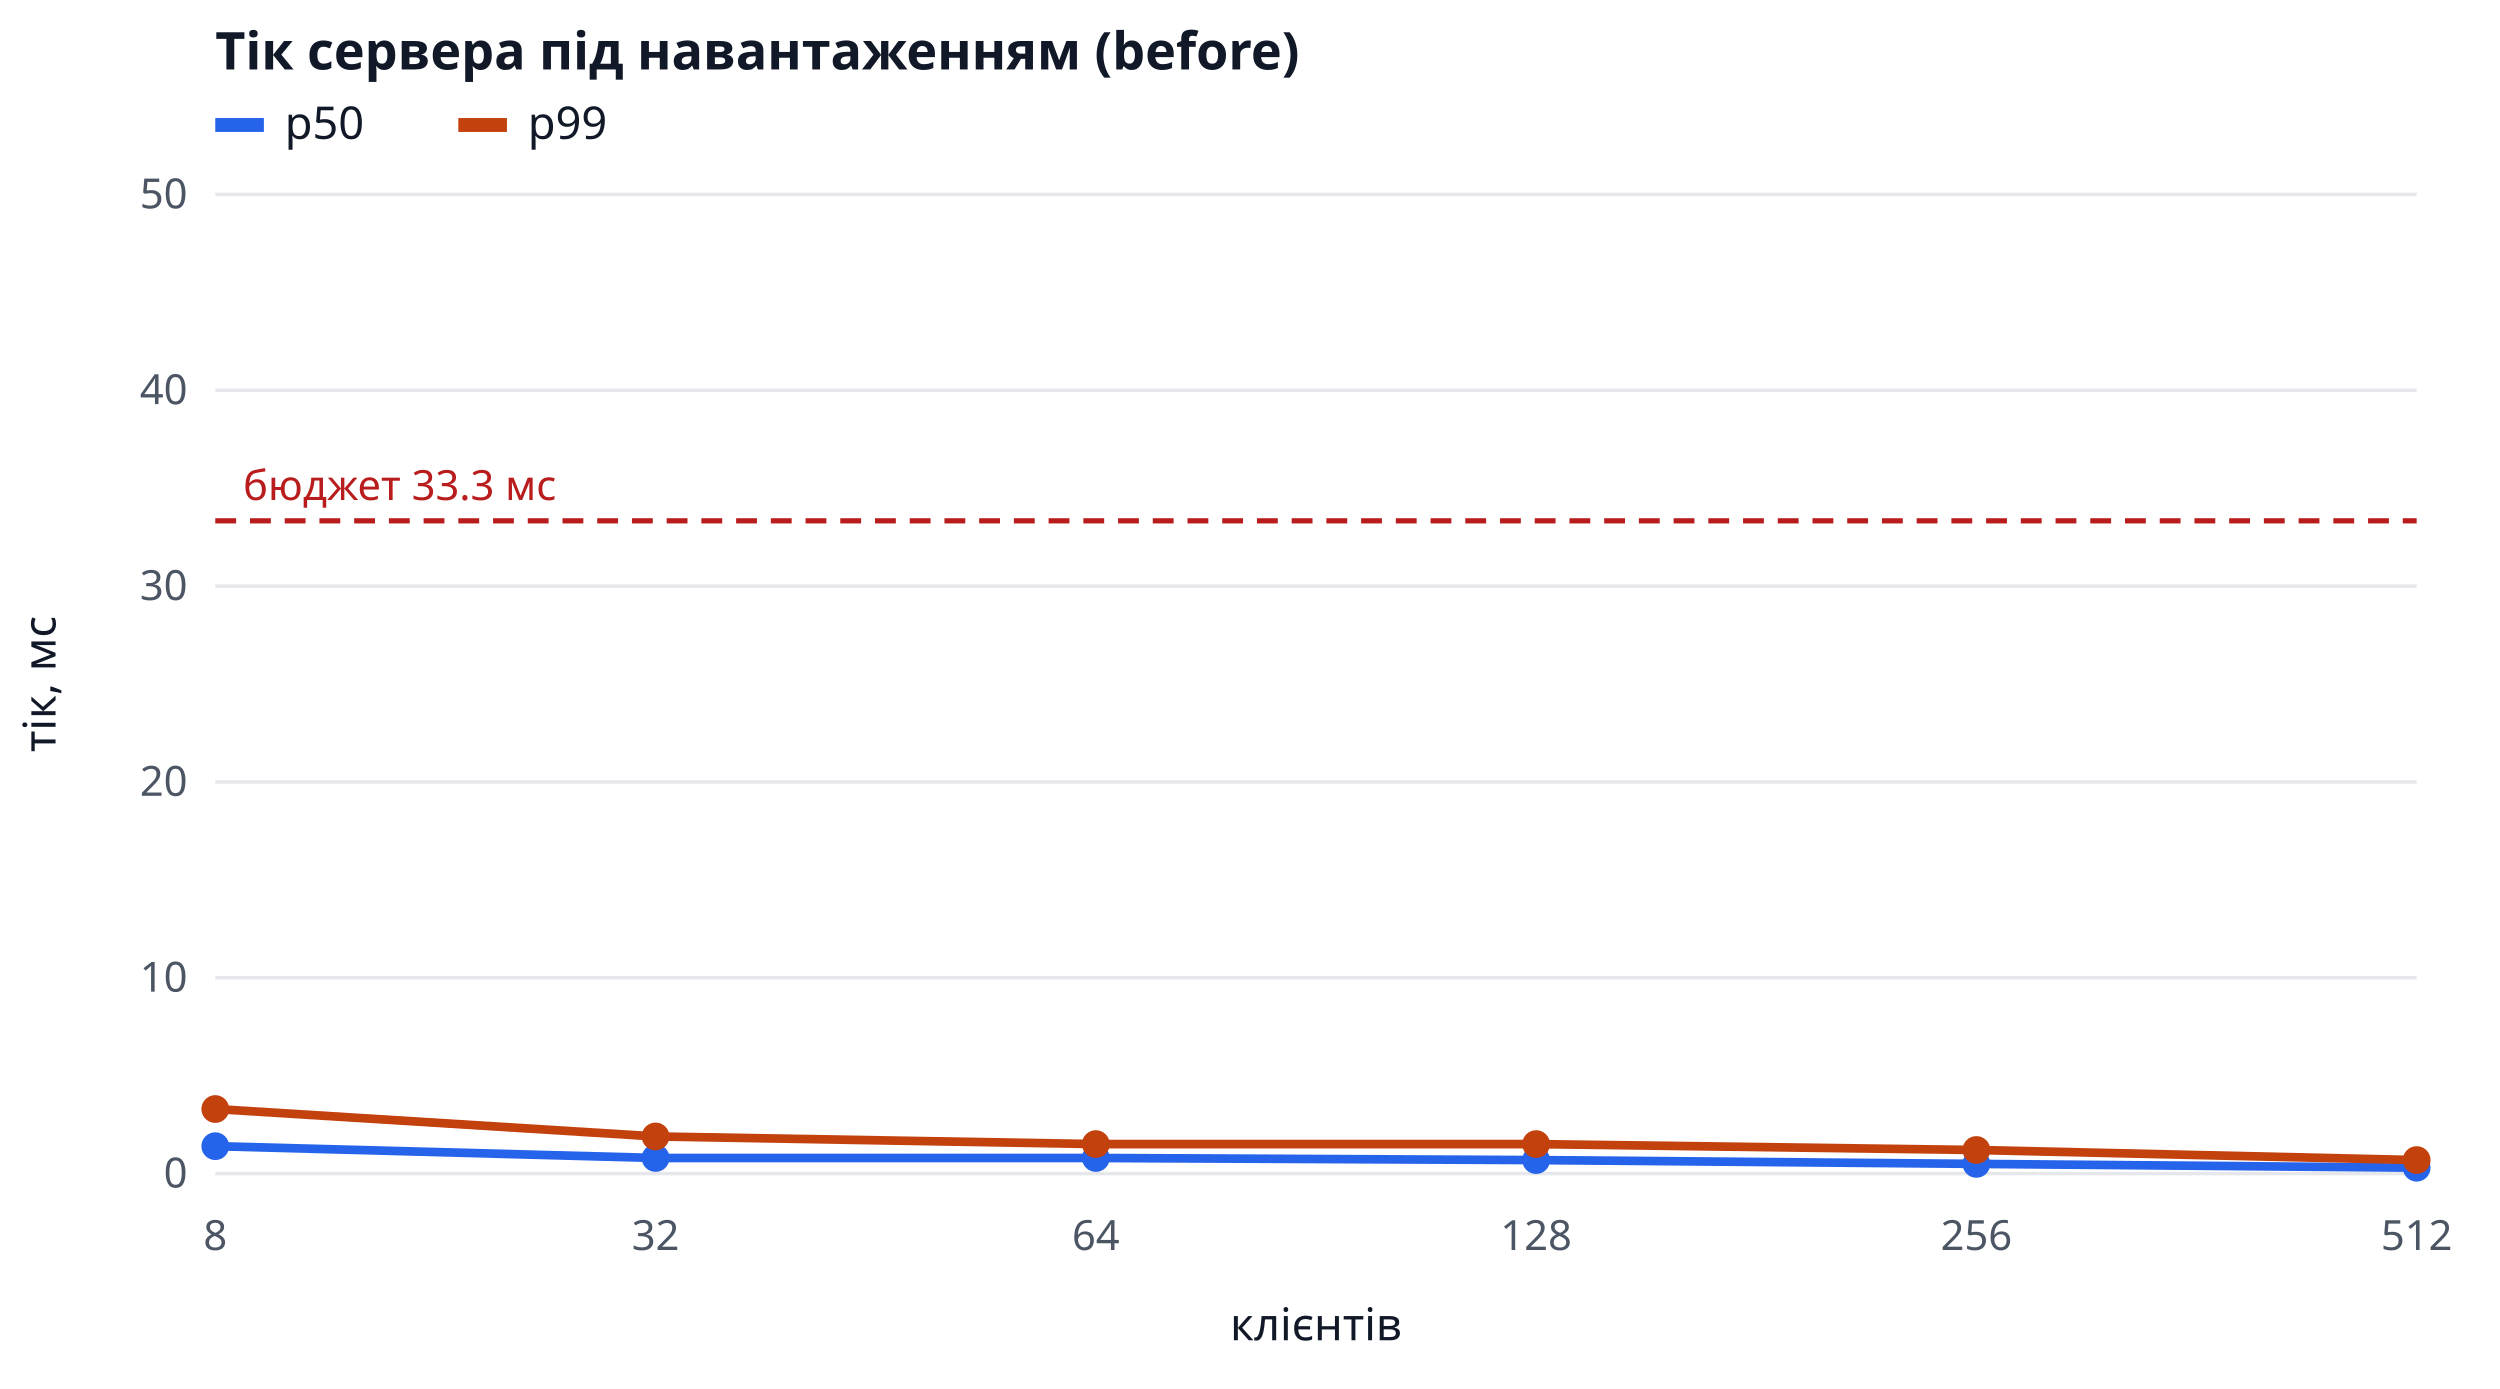
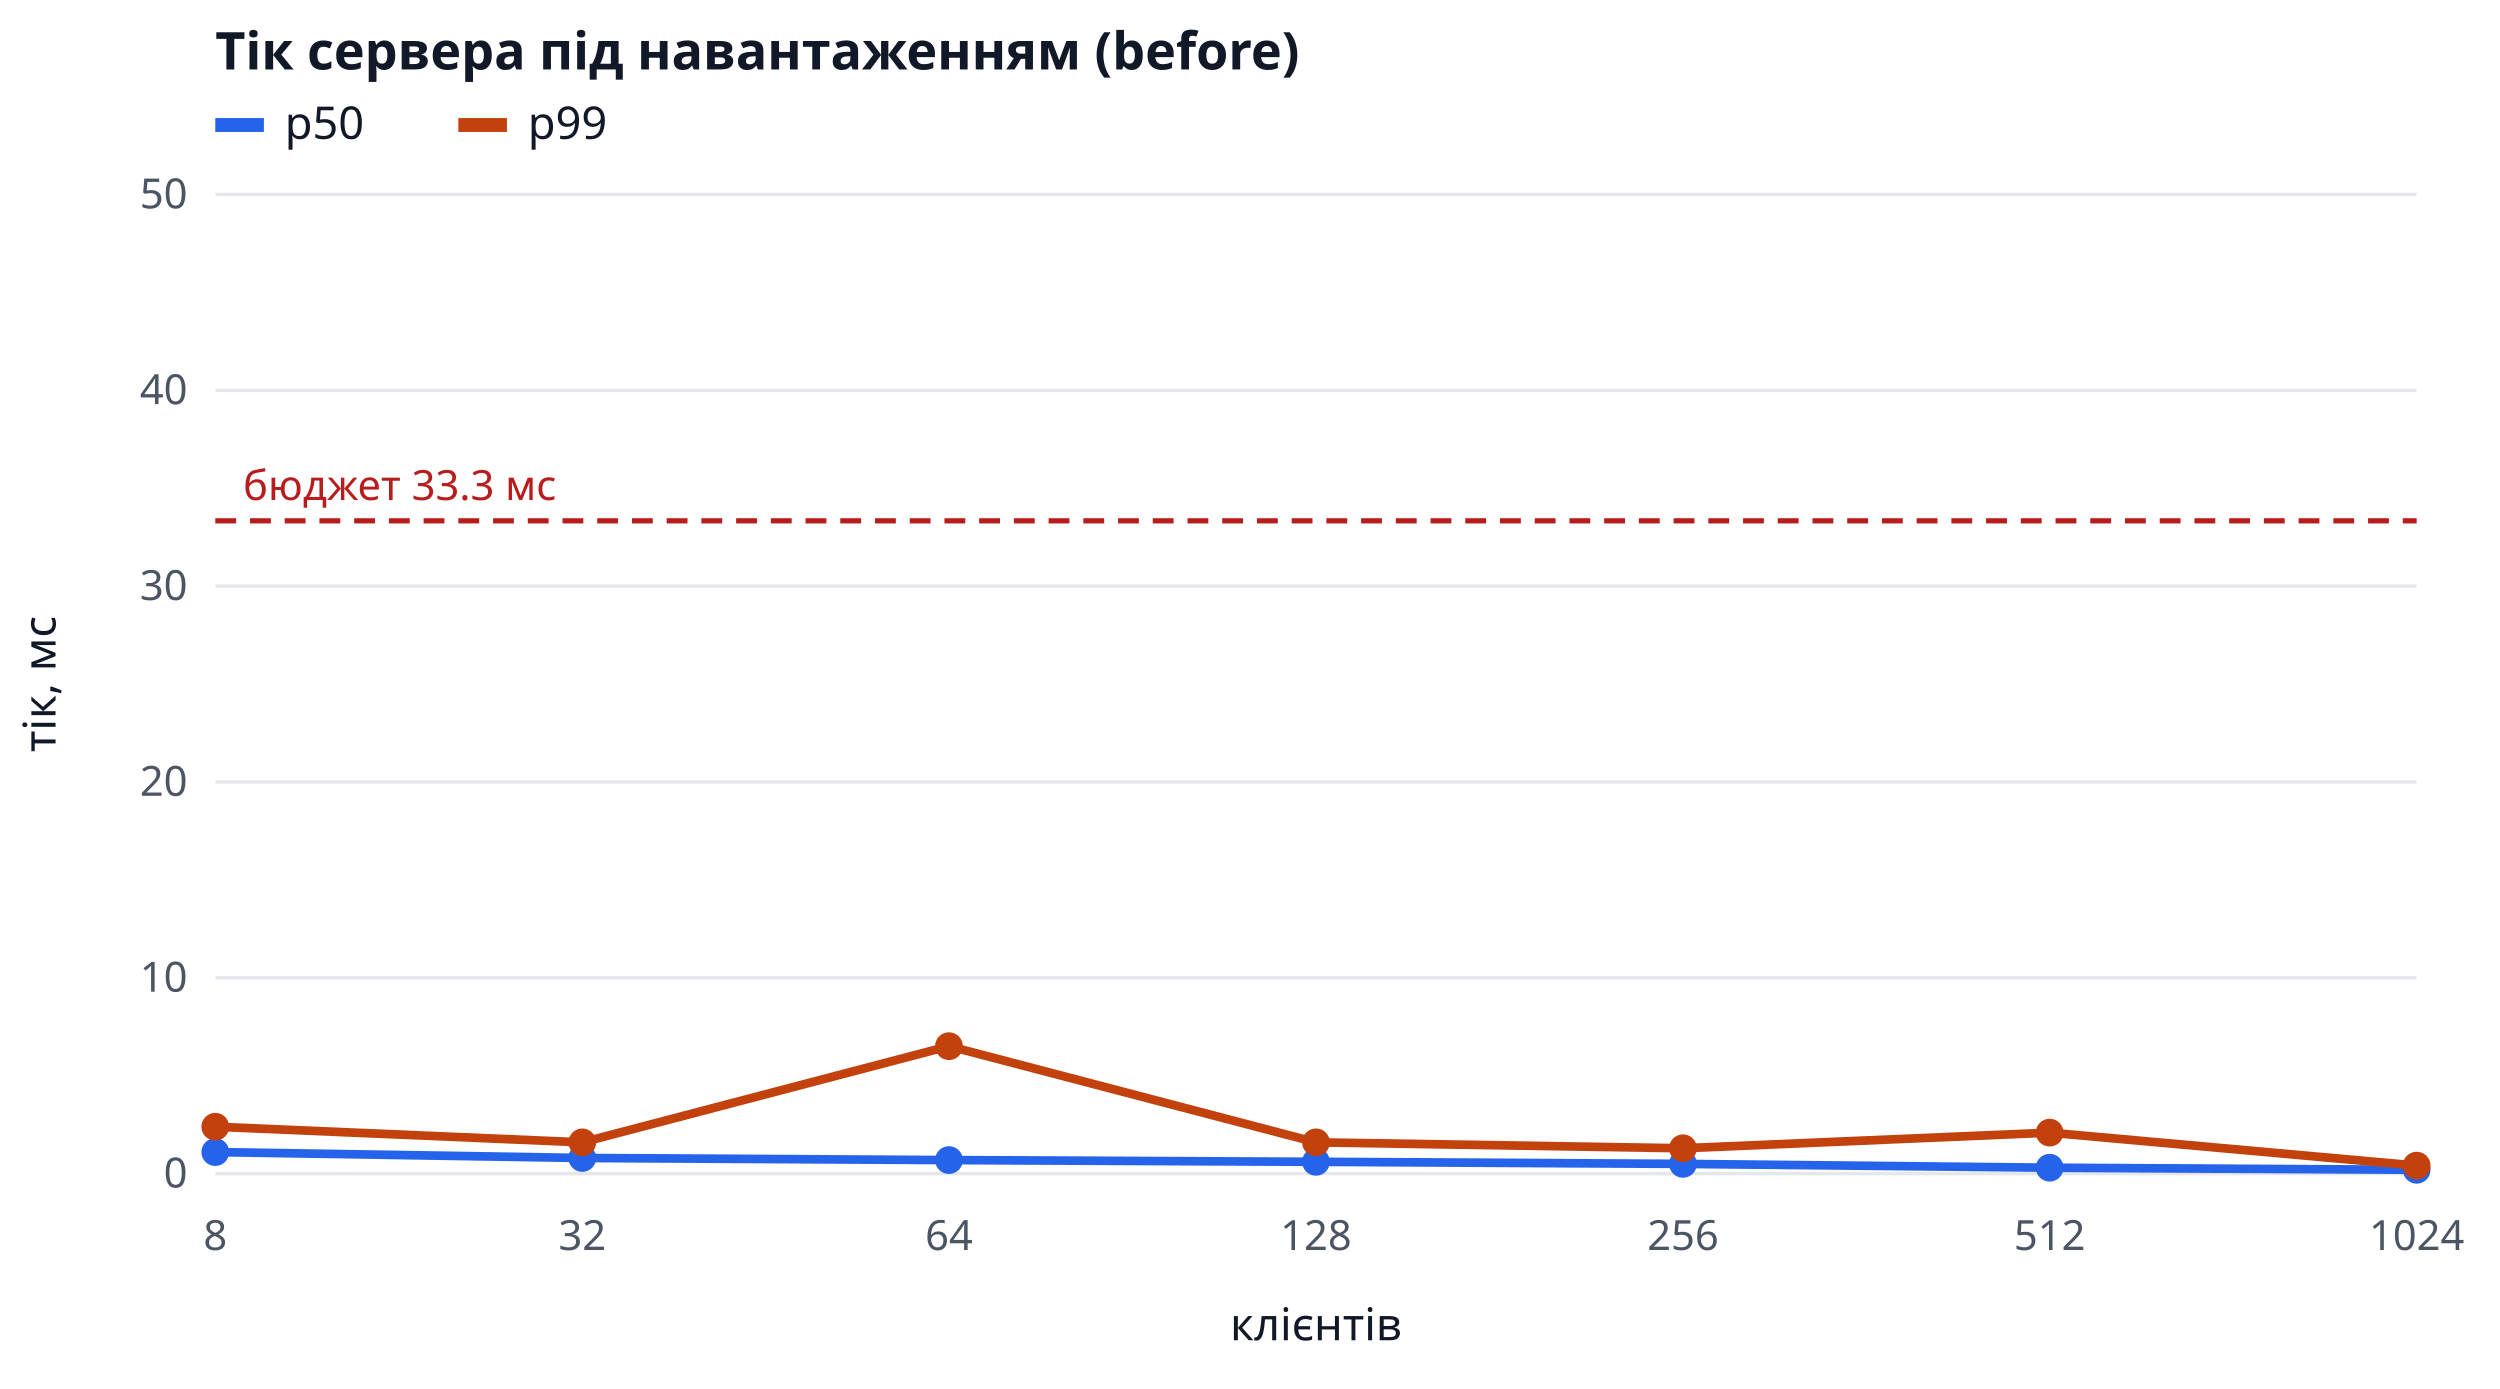
<svg xmlns="http://www.w3.org/2000/svg" viewBox="0 0 720 400" width="720" height="400" font-family="system-ui, sans-serif" role="img" aria-labelledby="t d">
  <rect width="720" height="400" fill="#ffffff" />
  <text x="62" y="20" font-size="15" font-weight="600" fill="#111827">Тік сервера під навантаженням (before)</text>
  <rect x="62" y="34" width="14" height="4" fill="#2563eb" />
  <text x="82" y="40" font-size="13" fill="#111827">p50</text>
  <rect x="132" y="34" width="14" height="4" fill="#c2410c" />
  <text x="152" y="40" font-size="13" fill="#111827">p99</text>
  <line x1="62" x2="696" y1="338.0" y2="338.0" stroke="#e5e7eb" />
  <text x="54" y="342.0" text-anchor="end" font-size="12" fill="#4b5563">0</text>
  <line x1="62" x2="696" y1="281.6" y2="281.6" stroke="#e5e7eb" />
  <text x="54" y="285.6" text-anchor="end" font-size="12" fill="#4b5563">10</text>
  <line x1="62" x2="696" y1="225.2" y2="225.2" stroke="#e5e7eb" />
  <text x="54" y="229.2" text-anchor="end" font-size="12" fill="#4b5563">20</text>
  <line x1="62" x2="696" y1="168.8" y2="168.8" stroke="#e5e7eb" />
  <text x="54" y="172.8" text-anchor="end" font-size="12" fill="#4b5563">30</text>
  <line x1="62" x2="696" y1="112.4" y2="112.4" stroke="#e5e7eb" />
  <text x="54" y="116.4" text-anchor="end" font-size="12" fill="#4b5563">40</text>
  <line x1="62" x2="696" y1="56.0" y2="56.0" stroke="#e5e7eb" />
  <text x="54" y="60.0" text-anchor="end" font-size="12" fill="#4b5563">50</text>
  <line x1="62" x2="696" y1="150.0" y2="150.0" stroke="#b91c1c" stroke-width="1.5" stroke-dasharray="6 4" />
  <text x="70" y="144.0" font-size="12" fill="#b91c1c">бюджет 33.3 мс</text>
-   <polyline fill="none" stroke="#2563eb" stroke-width="2.5" points="62.0,330.1 188.8,333.5 315.6,333.5 442.4,334.1 569.2,335.2 696.0,336.3" />
-   <circle cx="62.0" cy="330.1" r="4" fill="#2563eb" />
-   <circle cx="188.8" cy="333.5" r="4" fill="#2563eb" />
-   <circle cx="315.6" cy="333.5" r="4" fill="#2563eb" />
-   <circle cx="442.4" cy="334.1" r="4" fill="#2563eb" />
-   <circle cx="569.2" cy="335.2" r="4" fill="#2563eb" />
-   <circle cx="696.0" cy="336.3" r="4" fill="#2563eb" />
-   <polyline fill="none" stroke="#c2410c" stroke-width="2.5" points="62.0,319.4 188.8,327.3 315.6,329.5 442.4,329.5 569.2,331.2 696.0,334.1" />
-   <circle cx="62.0" cy="319.4" r="4" fill="#c2410c" />
-   <circle cx="188.8" cy="327.3" r="4" fill="#c2410c" />
-   <circle cx="315.6" cy="329.5" r="4" fill="#c2410c" />
-   <circle cx="442.4" cy="329.5" r="4" fill="#c2410c" />
-   <circle cx="569.2" cy="331.2" r="4" fill="#c2410c" />
-   <circle cx="696.0" cy="334.1" r="4" fill="#c2410c" />
+   <polyline fill="none" stroke="#2563eb" stroke-width="2.5" points="62.0,331.8 167.7,333.5 273.3,334.1 379.0,334.6 484.7,335.2 590.3,336.3 696.0,336.9" />
+   <circle cx="62.0" cy="331.8" r="4" fill="#2563eb" />
+   <circle cx="167.7" cy="333.5" r="4" fill="#2563eb" />
+   <circle cx="273.3" cy="334.1" r="4" fill="#2563eb" />
+   <circle cx="379.0" cy="334.6" r="4" fill="#2563eb" />
+   <circle cx="484.7" cy="335.2" r="4" fill="#2563eb" />
+   <circle cx="590.3" cy="336.3" r="4" fill="#2563eb" />
+   <circle cx="696.0" cy="336.9" r="4" fill="#2563eb" />
+   <polyline fill="none" stroke="#c2410c" stroke-width="2.5" points="62.0,324.5 167.7,329.0 273.3,301.3 379.0,329.0 484.7,330.7 590.3,326.2 696.0,335.7" />
+   <circle cx="62.0" cy="324.5" r="4" fill="#c2410c" />
+   <circle cx="167.7" cy="329.0" r="4" fill="#c2410c" />
+   <circle cx="273.3" cy="301.3" r="4" fill="#c2410c" />
+   <circle cx="379.0" cy="329.0" r="4" fill="#c2410c" />
+   <circle cx="484.7" cy="330.7" r="4" fill="#c2410c" />
+   <circle cx="590.3" cy="326.2" r="4" fill="#c2410c" />
+   <circle cx="696.0" cy="335.7" r="4" fill="#c2410c" />
  <text x="62.0" y="360" text-anchor="middle" font-size="12" fill="#4b5563">8</text>
-   <text x="188.8" y="360" text-anchor="middle" font-size="12" fill="#4b5563">32</text>
-   <text x="315.6" y="360" text-anchor="middle" font-size="12" fill="#4b5563">64</text>
-   <text x="442.4" y="360" text-anchor="middle" font-size="12" fill="#4b5563">128</text>
-   <text x="569.2" y="360" text-anchor="middle" font-size="12" fill="#4b5563">256</text>
-   <text x="696.0" y="360" text-anchor="middle" font-size="12" fill="#4b5563">512</text>
+   <text x="167.7" y="360" text-anchor="middle" font-size="12" fill="#4b5563">32</text>
+   <text x="273.3" y="360" text-anchor="middle" font-size="12" fill="#4b5563">64</text>
+   <text x="379.0" y="360" text-anchor="middle" font-size="12" fill="#4b5563">128</text>
+   <text x="484.7" y="360" text-anchor="middle" font-size="12" fill="#4b5563">256</text>
+   <text x="590.3" y="360" text-anchor="middle" font-size="12" fill="#4b5563">512</text>
+   <text x="696.0" y="360" text-anchor="middle" font-size="12" fill="#4b5563">1024</text>
  <text x="379.0" y="386" text-anchor="middle" font-size="13" fill="#111827">клієнтів</text>
  <text transform="translate(16 197.0) rotate(-90)" text-anchor="middle" font-size="13" fill="#111827">тік, мс</text>
</svg>
